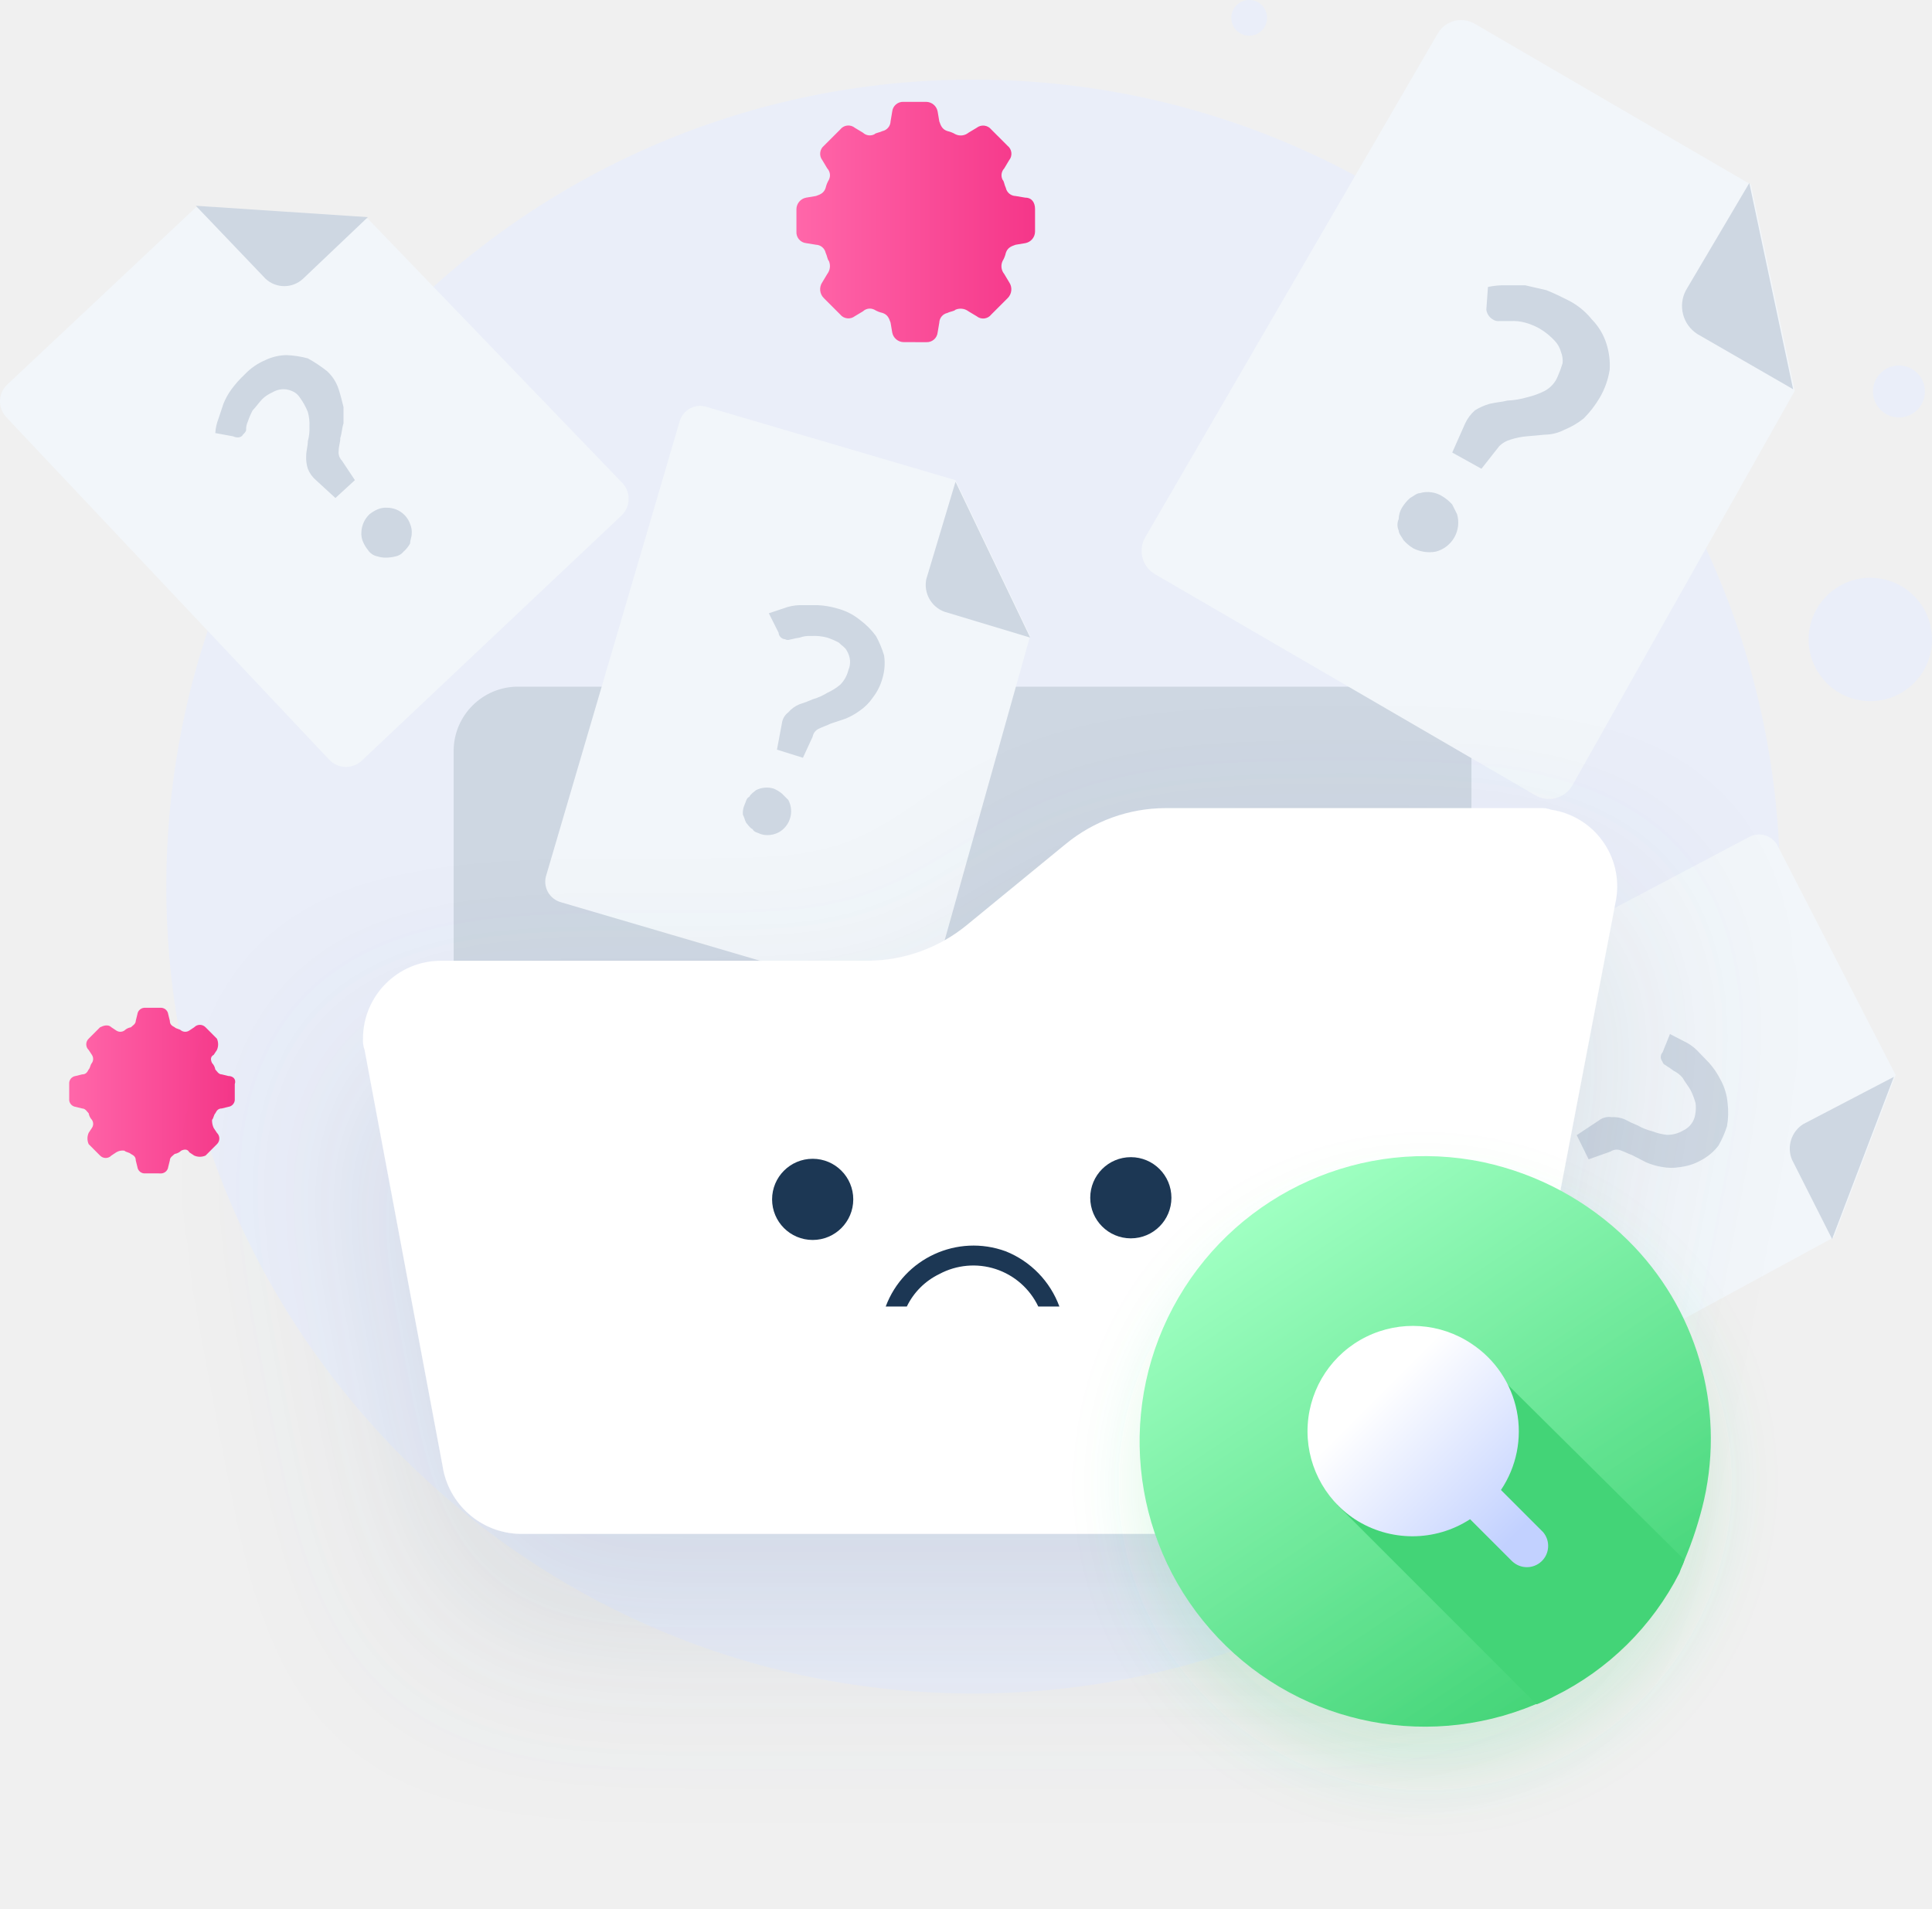
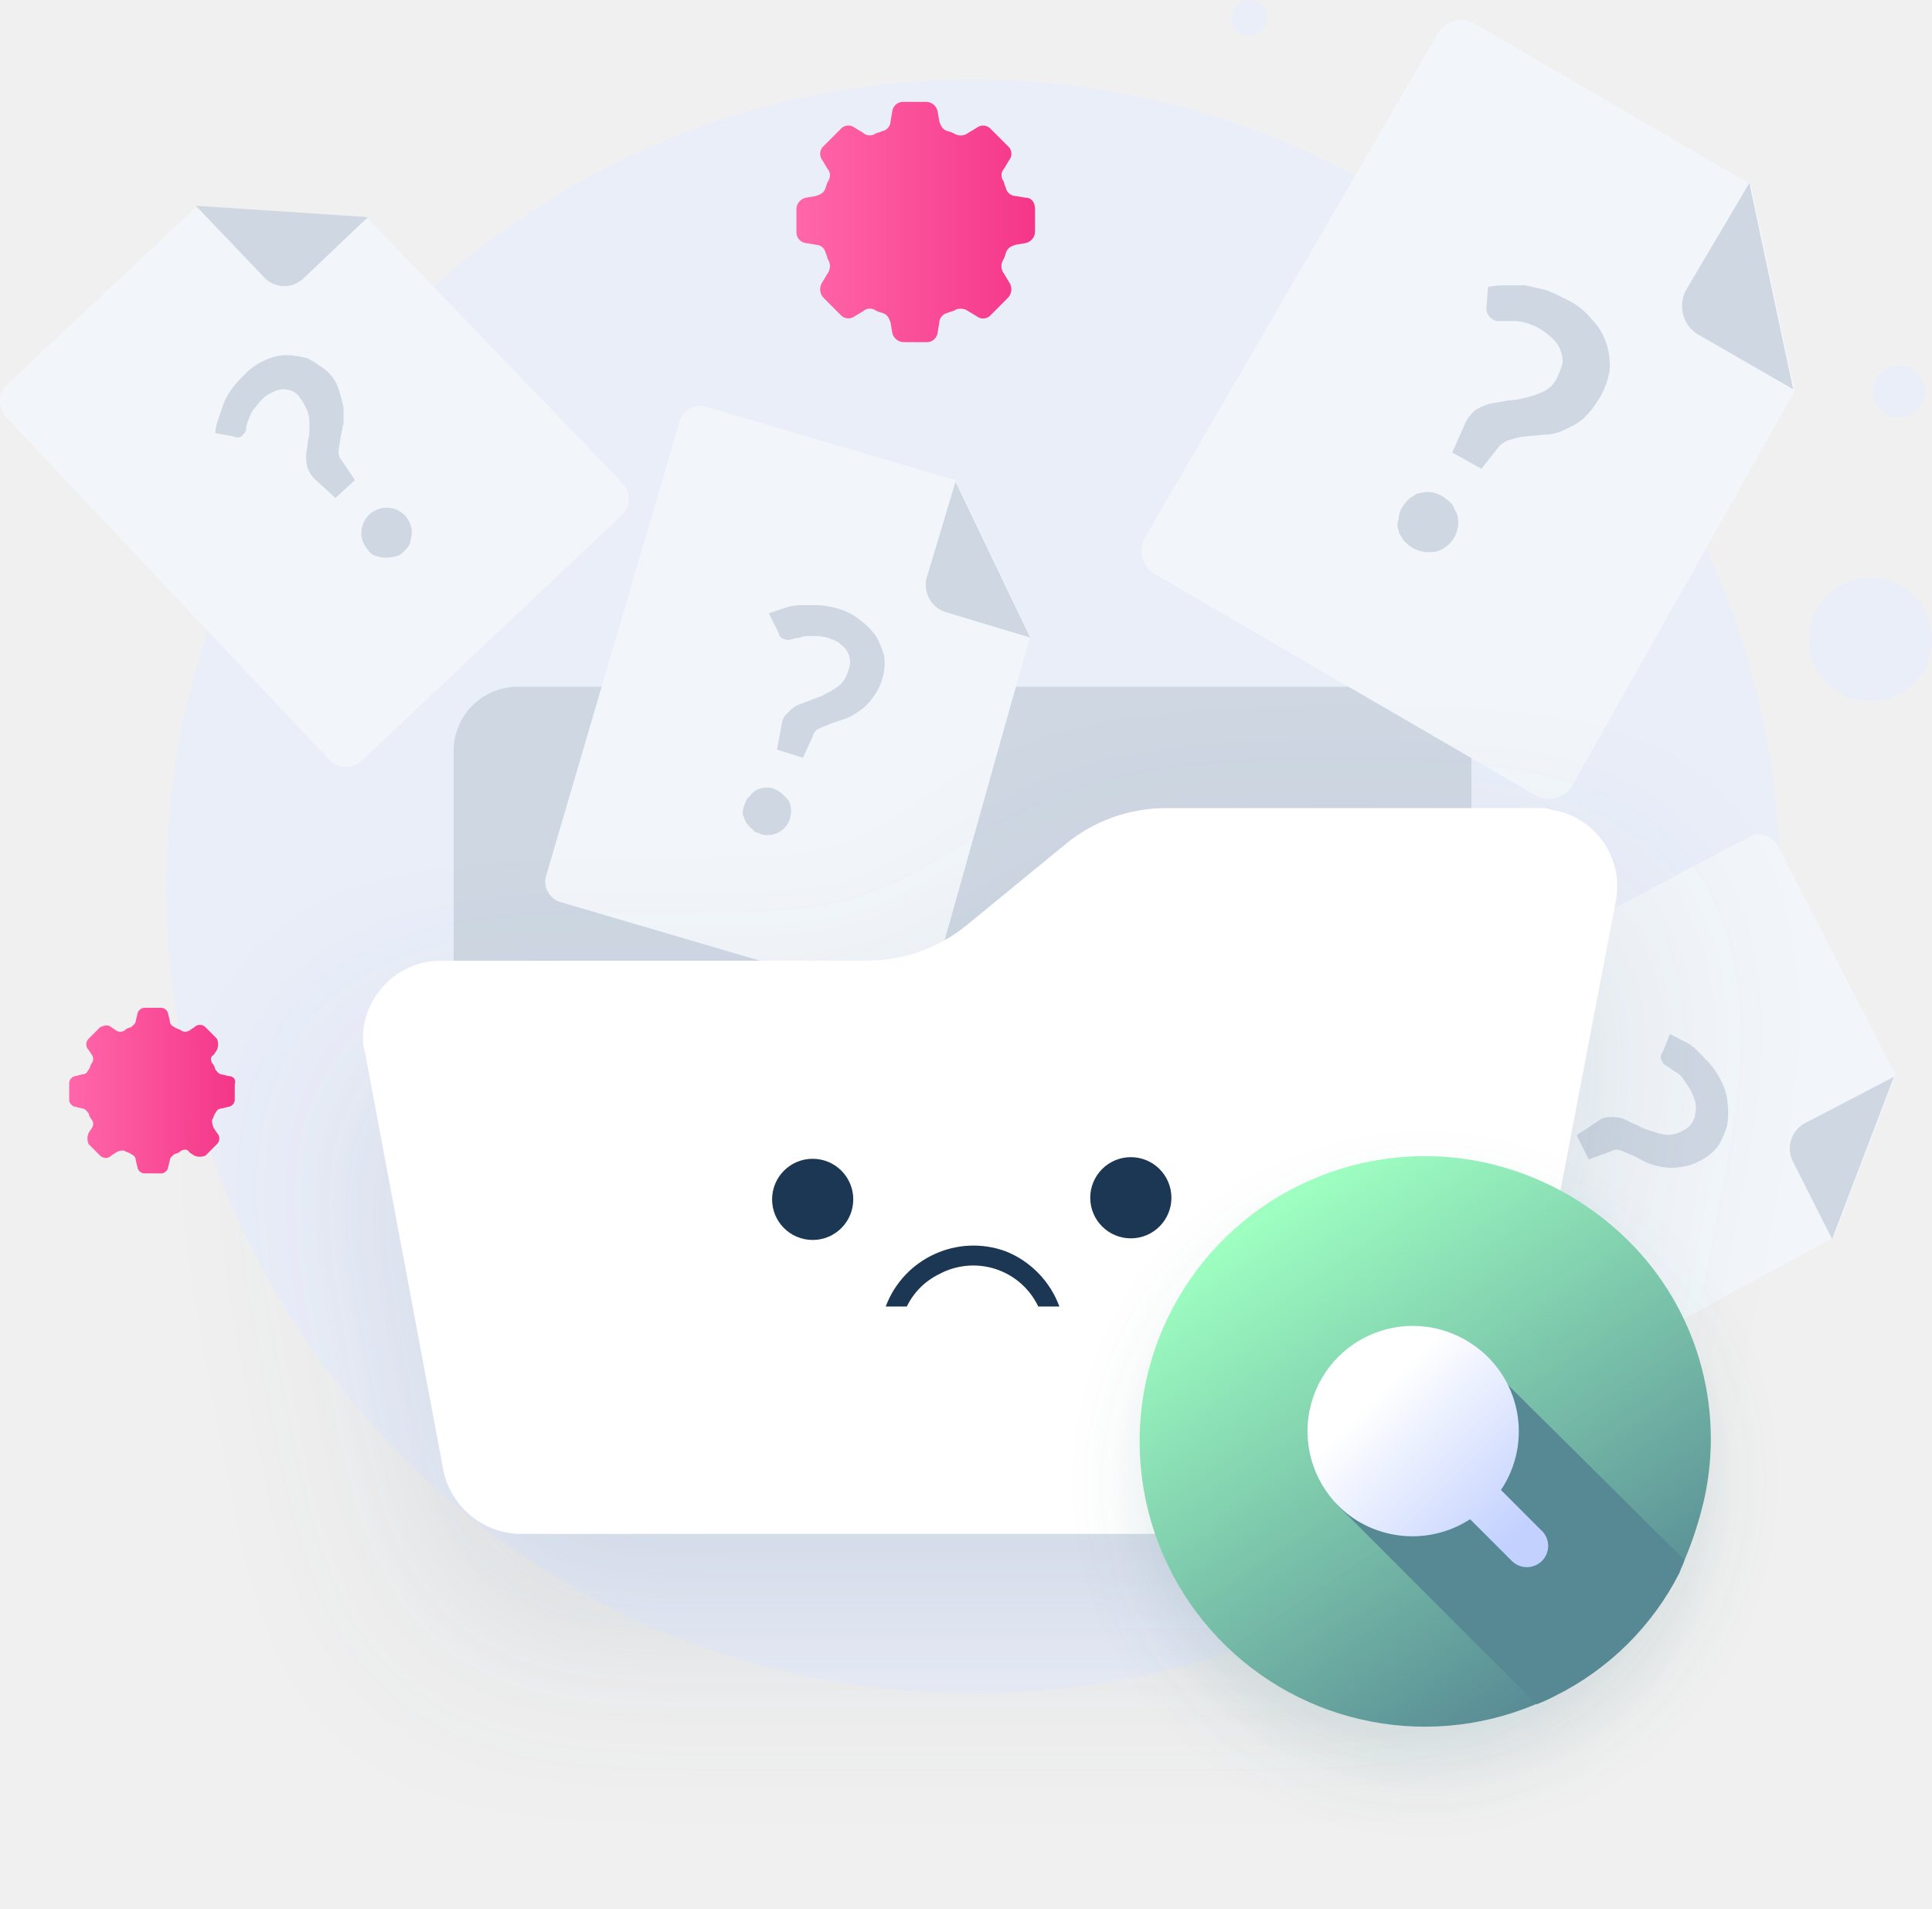
<svg xmlns="http://www.w3.org/2000/svg" xmlns:xlink="http://www.w3.org/1999/xlink" data-name="19" width="226.994" height="224.196" viewBox="0 0 226.994 224.196">
  <defs>
    <linearGradient id="jkdmy7onxa" x1=".012" y1=".49" x2="1.002" y2=".49" gradientUnits="objectBoundingBox">
      <stop offset="0" stop-color="#ff66a9" />
      <stop offset="1" stop-color="#f53689" />
    </linearGradient>
    <linearGradient id="sgf3aoyukb" x1=".018" y1=".504" x2="1.004" y2=".504" xlink:href="#jkdmy7onxa" />
    <linearGradient id="tiokr0trqe" x1=".232" y1=".091" x2=".789" y2=".925" gradientUnits="objectBoundingBox">
      <stop offset="0" stop-color="#9effc1" />
-       <stop offset="1" stop-color="#43d477" />
+       <stop offset="1" stop-color="#578994" />
    </linearGradient>
    <linearGradient id="7rdozw1zgf" x1=".871" y1=".872" x2=".288" y2=".29" gradientUnits="objectBoundingBox">
      <stop offset=".011" stop-color="#c2d1ff" />
      <stop offset="1" stop-color="#fff" />
    </linearGradient>
    <filter id="v143u9hx1c" x="9.652" y="72.936" width="213.348" height="151.26" filterUnits="userSpaceOnUse">
      <feOffset dy="11" />
      <feGaussianBlur stdDeviation="11" result="blur" />
      <feFlood flood-color="#657a93" flood-opacity=".18" />
      <feComposite operator="in" in2="blur" />
      <feComposite in="SourceGraphic" />
    </filter>
    <filter id="xwxd8t1phd" x="121.882" y="128.812" width="91.125" height="91.072" filterUnits="userSpaceOnUse">
      <feOffset dy="5" />
      <feGaussianBlur stdDeviation="4" result="blur-2" />
-       <feFlood flood-color="#43d477" flood-opacity=".161" />
+       <feFlood flood-color="#578994" flood-opacity=".161" />
      <feComposite operator="in" in2="blur-2" />
      <feComposite in="SourceGraphic" />
    </filter>
  </defs>
  <path data-name="Path" d="M94.789 189.591A94.8 94.8 0 1 0 0 94.795a94.792 94.792 0 0 0 94.789 94.796z" transform="translate(19.542 9.361)" style="fill:#eaeef9" />
  <path data-name="Path" d="M7.437 0h104.708a7.447 7.447 0 0 1 7.437 7.439v66a7.448 7.448 0 0 1-7.437 7.439H7.437A7.448 7.448 0 0 1 0 73.434v-66A7.573 7.573 0 0 1 7.437 0z" transform="translate(53.3 80.668)" style="fill:#ced7e2" />
  <path data-name="Path" d="M12.138 12.6a7.248 7.248 0 1 0-10.24-.46 7.247 7.247 0 0 0 10.24.46z" transform="translate(212.499 67.874)" style="fill:#eaeef9" />
  <path data-name="Path" d="M5.11 5.3A3.052 3.052 0 1 0 .8 5.111a3.053 3.053 0 0 0 4.31.189z" transform="translate(220.061 42.943)" style="fill:#eaeef9" />
  <path data-name="Path" d="M3.513 3.648a2.1 2.1 0 1 0-2.964-.135 2.1 2.1 0 0 0 2.964.135z" transform="translate(144.672)" style="fill:#eaeef9" />
  <path data-name="Path" d="m76.754 43.573-26.129 46.35a3.169 3.169 0 0 1-4.387 1.144L1.609 65.126a3.172 3.172 0 0 1-1.144-4.387L34.8 1.611A3.17 3.17 0 0 1 39.182.467l32.423 18.882z" transform="translate(134.114 2.343)" style="fill:#f2f6fa" />
  <path data-name="Path" d="M7.9 0 .46 12.589a3.919 3.919 0 0 0 1.334 5.151l11.253 6.485" transform="translate(197.63 21.502)" style="fill:#ced7e2" />
  <path d="M1.858 30.9a5.058 5.058 0 0 1-1.144-.954c-.19-.381-.571-.762-.571-1.144a1.631 1.631 0 0 1 0-1.335 2.754 2.754 0 0 1 .381-1.335 5.066 5.066 0 0 1 .954-1.144c.381-.19.763-.571 1.143-.571a3.245 3.245 0 0 1 2.671.379 5.162 5.162 0 0 1 1.144.954l.571 1.144a3.535 3.535 0 0 1-2.477 4.387 3.894 3.894 0 0 1-.761.074 4.309 4.309 0 0 1-1.911-.455zm4.578-11.254 1.525-3.435a4.637 4.637 0 0 1 1.144-1.525 6.663 6.663 0 0 1 1.717-.762c.763-.19 1.335-.19 2.1-.383a9.557 9.557 0 0 0 2.289-.381 9.17 9.17 0 0 0 2.1-.763 3.355 3.355 0 0 0 1.527-1.716 12.883 12.883 0 0 0 .562-1.526 2.82 2.82 0 0 0-.19-1.333 3.04 3.04 0 0 0-.763-1.337 8.154 8.154 0 0 0-1.335-1.144 6.979 6.979 0 0 0-2.1-.954A5.277 5.277 0 0 0 13.3 4.2h-1.333a1.152 1.152 0 0 1-.763-.19 1.577 1.577 0 0 1-.762-1.146l.19-2.67A8.567 8.567 0 0 1 12.73 0h2.287c.765.19 1.717.381 2.481.571.952.383 1.716.763 2.479 1.144a8.441 8.441 0 0 1 2.86 2.29 7.171 7.171 0 0 1 1.717 2.86 8.409 8.409 0 0 1 .381 3.05 9.415 9.415 0 0 1-1.144 3.244 12.256 12.256 0 0 1-1.906 2.479 9.118 9.118 0 0 1-2.285 1.338 5.109 5.109 0 0 1-2.29.571l-2.1.19a8.408 8.408 0 0 0-1.906.383 3.058 3.058 0 0 0-1.335.762l-2.1 2.67z" transform="translate(164.19 33.519)" style="fill:#ced7e2" />
  <path data-name="Path" d="m43.224 1.334 29.943 31.09a2.714 2.714 0 0 1-.192 3.814L42.46 65.041a2.714 2.714 0 0 1-3.814-.192L.693 24.6a2.712 2.712 0 0 1 .19-3.814L23.008 0z" transform="translate(0 24.364)" style="fill:#f2f6fa" />
  <path data-name="Path" d="m0 0 8.2 8.583a3.23 3.23 0 0 0 4.387 0l7.629-7.249" transform="translate(23.008 24.174)" style="fill:#ced7e2" />
  <path data-name="Shape" d="M19.073 23.65a1.736 1.736 0 0 1-1.144-.762 4.077 4.077 0 0 1-.573-.954 2.4 2.4 0 0 1-.192-1.144 3.069 3.069 0 0 1 .956-2.1 4.042 4.042 0 0 1 .954-.571 2.415 2.415 0 0 1 1.144-.19 2.869 2.869 0 0 1 2.67 1.906 2.426 2.426 0 0 1 .19 1.144c0 .383-.19.763-.19 1.146a3.408 3.408 0 0 1-.763.952 1.616 1.616 0 0 1-.952.571 4.644 4.644 0 0 1-1.122.144 3.09 3.09 0 0 1-.978-.142zm-7.247-8.962a3.4 3.4 0 0 1-.954-1.337 4.162 4.162 0 0 1-.192-1.525c0-.573.192-1.144.192-1.717a5.33 5.33 0 0 0 .189-1.716 5.33 5.33 0 0 0-.189-1.716 7.759 7.759 0 0 0-.956-1.717 1.9 1.9 0 0 0-.954-.76 2.415 2.415 0 0 0-1.144-.19 2.686 2.686 0 0 0-1.143.383 3.931 3.931 0 0 0-1.144.762c-.383.383-.765.952-1.144 1.335a9.052 9.052 0 0 0-.573 1.337 2.057 2.057 0 0 0-.192.954c0 .189-.189.379-.379.571-.192.381-.763.381-1.144.19L0 9.156a5.523 5.523 0 0 1 .383-1.717q.283-.86.57-1.716a7.749 7.749 0 0 1 .954-1.717A12.367 12.367 0 0 1 3.433 2.29 7.258 7.258 0 0 1 5.912.571 5.912 5.912 0 0 1 8.391 0a11.21 11.21 0 0 1 2.481.383 15.915 15.915 0 0 1 2.287 1.525 4.929 4.929 0 0 1 1.335 2.1c.192.573.383 1.335.571 2.1V8.01c-.189.573-.189 1.144-.379 1.717 0 .573-.192.954-.192 1.525a1.4 1.4 0 0 0 .383 1.144l1.525 2.29-2.289 2.1z" transform="translate(25.296 41.72)" style="fill:#ced7e2" />
  <path data-name="Path" d="m57 27.063-11.63 41.39a2.5 2.5 0 0 1-3.242 1.716L1.886 58.344A2.505 2.505 0 0 1 .169 55.1l15.64-53.214A2.5 2.5 0 0 1 19.051.169l29.18 8.583z" transform="translate(64.033 47.655)" style="fill:#f2f6fa" />
  <path data-name="Path" d="M3.517 0 .084 11.445a3.363 3.363 0 0 0 2.1 3.814l10.109 3.05" transform="translate(108.748 56.598)" style="fill:#ced7e2" />
  <path data-name="Shape" d="M2.1 26.894c-.381-.192-.762-.192-.952-.571-.383-.192-.571-.573-.763-.763-.19-.381-.19-.573-.383-.952a2.428 2.428 0 0 1 .192-1.146c.19-.381.19-.763.571-.952.19-.383.573-.573.763-.765a2.775 2.775 0 0 1 2.1-.19 4.115 4.115 0 0 1 .954.573l.762.762A2.836 2.836 0 0 1 4.2 26.7a2.9 2.9 0 0 1-1.3.317 2.521 2.521 0 0 1-.8-.123zm1.908-9.918.573-3.052a1.931 1.931 0 0 1 .762-1.335 3.414 3.414 0 0 1 1.337-.954 13.135 13.135 0 0 0 1.52-.573 6.663 6.663 0 0 0 1.72-.762 6.691 6.691 0 0 0 1.523-.954 3.682 3.682 0 0 0 .957-1.717 2.4 2.4 0 0 0 .192-1.143 2.724 2.724 0 0 0-.383-1.146c-.189-.381-.571-.573-.954-.952a9.168 9.168 0 0 0-1.335-.574 5.951 5.951 0 0 0-1.91-.189 3.269 3.269 0 0 0-1.333.189 8.07 8.07 0 0 0-.954.192c-.19 0-.383.19-.763 0a.821.821 0 0 1-.76-.763L3.052.954 4.768.383A5.655 5.655 0 0 1 6.677 0h2.1a9.591 9.591 0 0 1 2.287.383 7.022 7.022 0 0 1 2.671 1.335 9.052 9.052 0 0 1 1.905 1.907 11.61 11.61 0 0 1 .954 2.287 6.136 6.136 0 0 1-.19 2.671 6.482 6.482 0 0 1-1.146 2.29 5.743 5.743 0 0 1-1.524 1.527 7.707 7.707 0 0 1-1.716.954l-1.719.573c-.379.192-.952.381-1.335.571a1.271 1.271 0 0 0-.762.954L7.058 17.93z" transform="translate(87.279 71.093)" style="fill:#ced7e2" />
  <path data-name="Path" d="M60.831 47.308 22.8 67.971a2.469 2.469 0 0 1-3.472-1.113L.286 29.882a2.534 2.534 0 0 1 1.174-3.494L50.82.308a2.47 2.47 0 0 1 3.474 1.111L68.1 28.238z" transform="translate(154.622 98.056)" style="fill:#f2f6fa" />
  <path data-name="Path" d="M12.233 0 1.581 5.556A3.4 3.4 0 0 0 .253 9.717l4.72 9.339" transform="translate(210.284 126.506)" style="fill:#ced7e2" />
  <path data-name="Shape" d="m2.941 18.692-1.076-.009A2.7 2.7 0 0 1 .287 17.32a4.059 4.059 0 0 1-.238-1.079 2.845 2.845 0 0 1 .032-1.077c.145-.4.421-.668.428-.938.277-.266.684-.4.959-.665.409-.129.684-.395 1.084-.259a2.9 2.9 0 0 1 1.077.011A2.693 2.693 0 0 1 5.2 14.674a4.144 4.144 0 0 1 .24 1.079c-.009.272-.021.809-.03 1.079a2.758 2.758 0 0 1-1.391 1.6 4.222 4.222 0 0 1-1.077.259zm15.693-3.082a7.62 7.62 0 0 1-1.867-.555l-1.592-.823c-.4-.139-.931-.413-1.331-.55a1.267 1.267 0 0 0-1.215.123l-2.58.917-1.4-2.841 2.6-1.726a1.957 1.957 0 0 1 1.492-.39 3.356 3.356 0 0 1 1.606.286 12.8 12.8 0 0 0 1.462.686 6.639 6.639 0 0 0 1.728.689 6.564 6.564 0 0 0 1.737.421 3.718 3.718 0 0 0 1.9-.522 2.483 2.483 0 0 0 1.4-1.871 4.335 4.335 0 0 0 .037-1.345 9.125 9.125 0 0 0-.5-1.352c-.254-.54-.647-.949-1.03-1.626a3.147 3.147 0 0 0-1.054-.816 7.638 7.638 0 0 0-.793-.547c-.13-.138-.4-.139-.524-.545a.817.817 0 0 1 .032-1.076L19.605 0 21.2.825a5.483 5.483 0 0 1 1.585 1.091c.524.541.915.95 1.439 1.493a9.336 9.336 0 0 1 1.292 1.9 6.946 6.946 0 0 1 .864 2.835 9.076 9.076 0 0 1-.076 2.692 11.848 11.848 0 0 1-1.005 2.28 6.3 6.3 0 0 1-2.065 1.73 6.539 6.539 0 0 1-2.446.786 5.8 5.8 0 0 1-2.151-.023z" transform="translate(176.602 121.478)" style="fill:#ced7e2" />
  <path data-name="Shape" d="M12.588 28.229a1.391 1.391 0 0 1-1.335-1.144l-.192-1.144c-.189-.571-.379-.954-.952-1.144a3.157 3.157 0 0 1-.954-.381 1.176 1.176 0 0 0-1.337.192l-.952.571a1.235 1.235 0 0 1-1.717-.192l-1.906-1.906a1.465 1.465 0 0 1-.19-1.908l.573-.954a1.535 1.535 0 0 0 .189-1.525c-.189-.192-.189-.571-.381-.954a1.211 1.211 0 0 0-1.144-.954L1.144 16.6A1.276 1.276 0 0 1 0 15.259v-2.67a1.4 1.4 0 0 1 1.144-1.335l1.144-.192c.571-.189.954-.379 1.144-.954a3.287 3.287 0 0 1 .381-.952 1.178 1.178 0 0 0-.189-1.335l-.573-.956a1.231 1.231 0 0 1 .19-1.716l1.908-1.905a1.205 1.205 0 0 1 1.717-.192l.952.573a1.175 1.175 0 0 0 1.337.189c.19-.189.573-.189.954-.379a1.207 1.207 0 0 0 .952-1.144l.192-1.146A1.275 1.275 0 0 1 12.588 0h2.67a1.393 1.393 0 0 1 1.335 1.144l.192 1.146c.19.571.379.954.954 1.144a3.251 3.251 0 0 1 .952.379 1.44 1.44 0 0 0 1.527-.189l.954-.573a1.23 1.23 0 0 1 1.716.192l1.905 1.907a1.2 1.2 0 0 1 .192 1.716l-.571.956a1.173 1.173 0 0 0-.192 1.335c.192.19.192.573.381.952a1.208 1.208 0 0 0 1.144.954l1.144.192c.763 0 1.144.573 1.144 1.335v2.67a1.394 1.394 0 0 1-1.144 1.34l-1.144.19c-.571.19-.952.383-1.144.954a3.174 3.174 0 0 1-.381.954 1.437 1.437 0 0 0 .192 1.525l.571.954a1.466 1.466 0 0 1-.192 1.908l-1.906 1.906a1.206 1.206 0 0 1-1.716.192l-.954-.571a1.531 1.531 0 0 0-1.527-.192c-.19.192-.571.189-.952.381a1.207 1.207 0 0 0-.954 1.144l-.192 1.144a1.274 1.274 0 0 1-1.335 1.144z" transform="translate(93.574 11.965)" style="fill:url(#jkdmy7onxa)" />
  <path data-name="Shape" d="M8.964 19.454a.872.872 0 0 1-.954-.762l-.189-.762c0-.383-.192-.573-.575-.763-.19-.19-.57-.19-.762-.383a1.422 1.422 0 0 0-.954.192l-.573.381a.92.92 0 0 1-1.333 0L2.29 16.022a1.621 1.621 0 0 1 0-1.337l.379-.573a.843.843 0 0 0 0-.952 1.451 1.451 0 0 1-.379-.76c-.192-.19-.383-.571-.763-.571l-.763-.19A.874.874 0 0 1 0 10.682V8.964a.874.874 0 0 1 .763-.954l.763-.189c.381 0 .571-.192.763-.575.19-.19.19-.571.379-.762a.861.861 0 0 0 0-.954l-.378-.572a.917.917 0 0 1 0-1.333l1.335-1.336c.381-.19.954-.383 1.333 0l.573.381a.853.853 0 0 0 .954 0 1.463 1.463 0 0 1 .762-.381c.192-.19.575-.383.575-.762L8.01.762A.874.874 0 0 1 8.964 0h1.717a.874.874 0 0 1 .954.762l.19.765c0 .379.189.571.571.762.19.19.573.192.762.381a.853.853 0 0 0 .954 0l.573-.381a.922.922 0 0 1 1.337 0l1.333 1.337a1.627 1.627 0 0 1 0 1.333l-.381.573c-.381.192-.381.571-.19.954a1.448 1.448 0 0 1 .383.762c.189.192.379.575.762.575l.762.189c.575 0 .954.383.763.954v1.717a.873.873 0 0 1-.763.954l-.762.19c-.383 0-.573.192-.762.571-.192.192-.192.573-.383.763a2.067 2.067 0 0 0 .19.952l.381.573a.922.922 0 0 1 0 1.337l-1.333 1.335a1.635 1.635 0 0 1-1.337 0l-.573-.381c-.189-.383-.571-.383-.954-.192a1.429 1.429 0 0 1-.762.383c-.19.19-.571.381-.571.763l-.19.762a.872.872 0 0 1-.954.762z" transform="translate(8.13 118.397)" style="fill:url(#sgf3aoyukb)" />
  <path data-name="Path" d="M122.824 2.67v32.616a7.652 7.652 0 0 1-7.629 7.631H7.629A7.652 7.652 0 0 1 0 35.286V0" transform="translate(51.997 120.495)" style="fill:none;stroke:#1676ee;stroke-linecap:round;stroke-linejoin:round;stroke-miterlimit:10;stroke-width:3px" />
  <path data-name="Path" d="M115.824 0H78.92a15.62 15.62 0 0 0-9.745 3.472l-9.745 7.887a15.624 15.624 0 0 1-9.745 3.472H7.668A7.624 7.624 0 0 0 0 22.4a2.643 2.643 0 0 0 .161 1.1l7.668 40.4a7.84 7.84 0 0 0 7.671 6.629h89.464a7.7 7.7 0 0 0 7.668-6.469l10.7-55.224a7.537 7.537 0 0 0-6.389-8.679A2.769 2.769 0 0 0 115.824 0z" transform="translate(54.856 102.281)" style="fill:#fff" />
  <g style="filter:url(#v143u9hx1c)">
    <path data-name="Path" d="M138.272 0H94.215a18.515 18.515 0 0 0-11.634 4.2l-11.633 9.534a18.515 18.515 0 0 1-11.633 4.2H9.153A9.155 9.155 0 0 0 0 27.085a3.261 3.261 0 0 0 .19 1.336l9.155 48.828A9.4 9.4 0 0 0 18.5 85.26h106.8a9.226 9.226 0 0 0 9.155-7.821l12.779-66.758A9.1 9.1 0 0 0 139.608.19a3.262 3.262 0 0 0-1.336-.19z" transform="translate(42.65 94.94)" style="fill:#fff" />
  </g>
  <path data-name="Path" d="M4.767 9.537A4.769 4.769 0 1 0 0 4.769a4.768 4.768 0 0 0 4.767 4.768z" transform="translate(90.714 136.135)" style="fill:#1c3754" />
  <path data-name="Path" d="M4.769 9.537A4.769 4.769 0 1 0 0 4.769a4.769 4.769 0 0 0 4.769 4.768z" transform="translate(128.094 135.945)" style="fill:#1c3754" />
  <path data-name="Path" d="M20.408 7.172h-2.48A8.45 8.45 0 0 0 6.295 3.358 8.209 8.209 0 0 0 2.48 7.172H0A11.018 11.018 0 0 1 14.114.687a11.116 11.116 0 0 1 6.294 6.485z" transform="translate(104.063 146.321)" style="fill:#1c3754" />
  <g style="filter:url(#xwxd8t1phd)">
    <path data-name="Path" d="M66.332 40.4a43.569 43.569 0 0 1-2.288 7.059 5.719 5.719 0 0 1-.762 1.524A32.73 32.73 0 0 1 48.6 63.477a18.774 18.774 0 0 1-2.1.952A33.514 33.514 0 1 1 40.395.724a34.468 34.468 0 0 1 16.974 9.155A32.778 32.778 0 0 1 66.332 40.4z" transform="translate(133.88 135.81)" style="fill:url(#tiokr0trqe)" />
  </g>
-   <path data-name="Path" d="M40.813 21.744c-.19.572-.38.952-.57 1.524a32.724 32.724 0 0 1-14.688 14.5 18.6 18.6 0 0 1-2.1.952L0 15.26l5.721.19 6.1.19 4.387-3.052s3.434-5.913 3.242-6.293-4-6.295-4-6.295l4.2.762z" transform="translate(157.085 161.504)" style="fill:#43d477" />
+   <path data-name="Path" d="M40.813 21.744c-.19.572-.38.952-.57 1.524a32.724 32.724 0 0 1-14.688 14.5 18.6 18.6 0 0 1-2.1.952L0 15.26l5.721.19 6.1.19 4.387-3.052s3.434-5.913 3.242-6.293-4-6.295-4-6.295l4.2.762z" transform="translate(157.085 161.504)" style="fill:#578994" />
  <path data-name="Shape" d="m24.033 27.658-4.96-4.96a12.432 12.432 0 0 1-13.54 0A12.378 12.378 0 1 1 19.265 2.1 12.326 12.326 0 0 1 22.7 19.265l4.96 4.96a2.5 2.5 0 0 1-3.623 3.433z" transform="translate(153.65 155.779)" style="fill:url(#7rdozw1zgf)" />
</svg>
